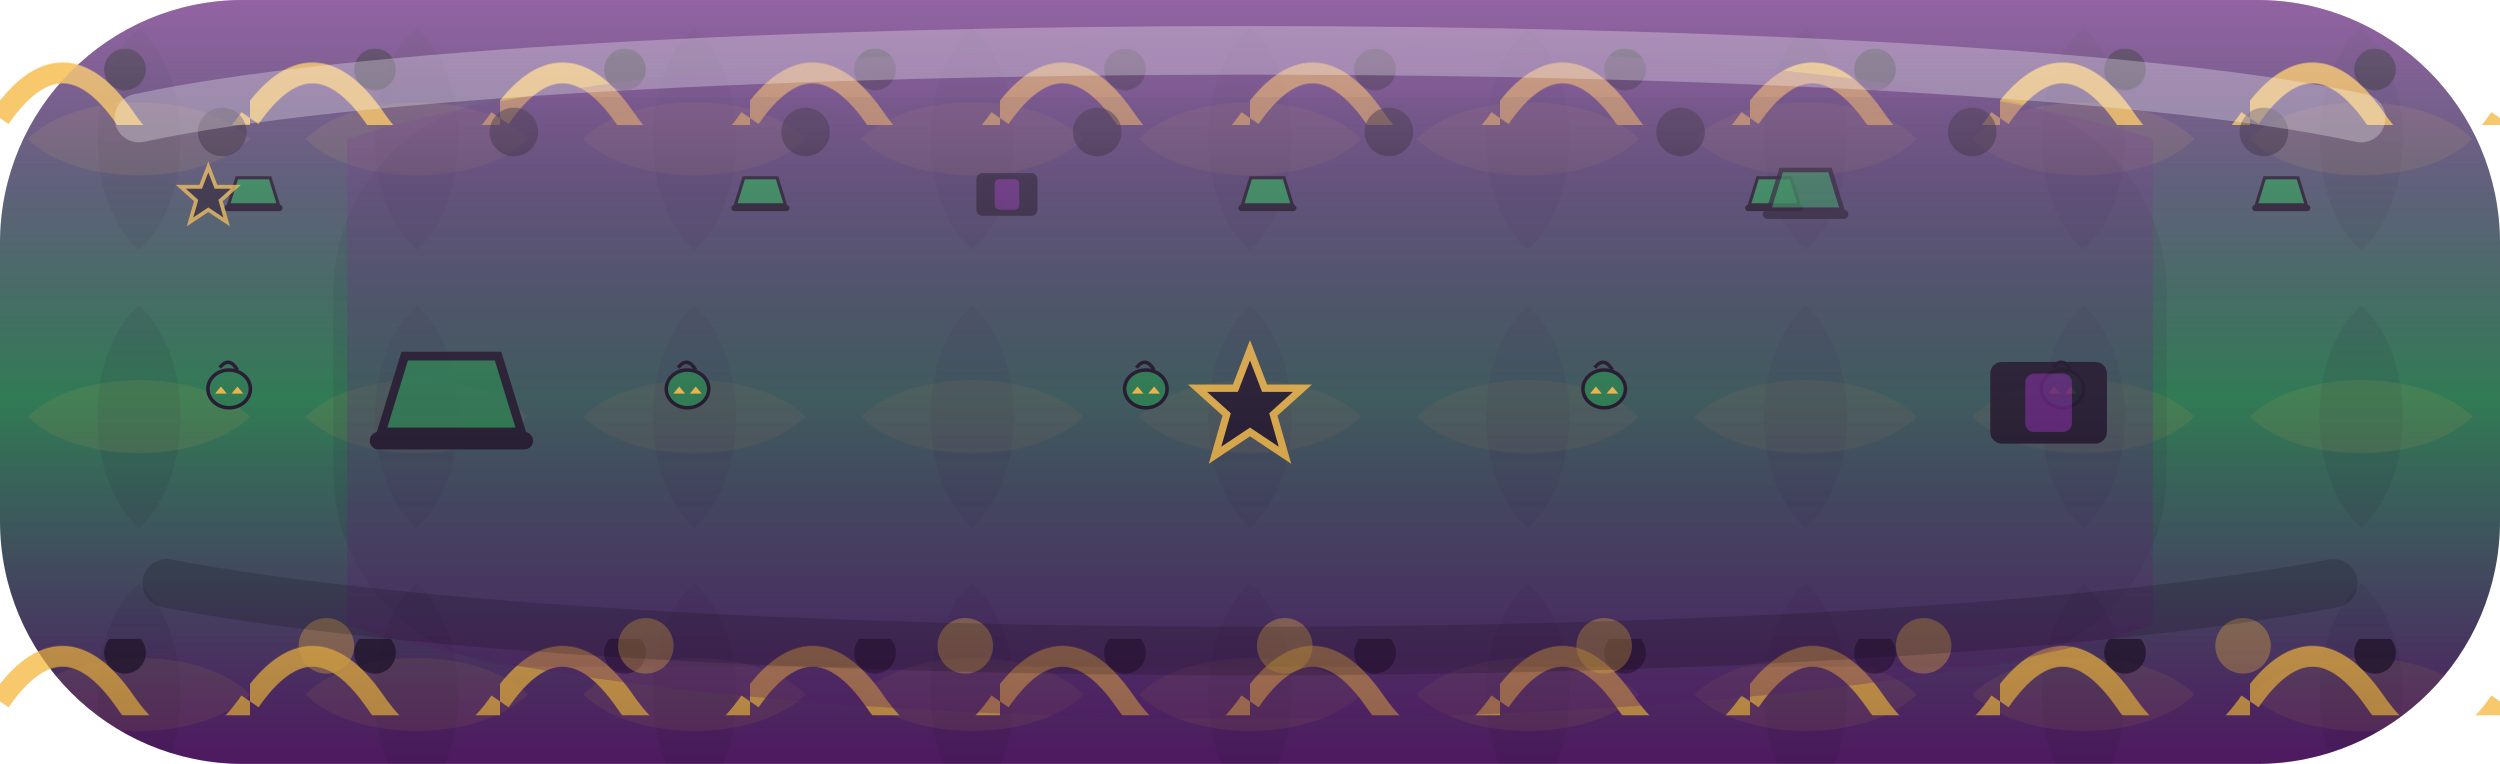
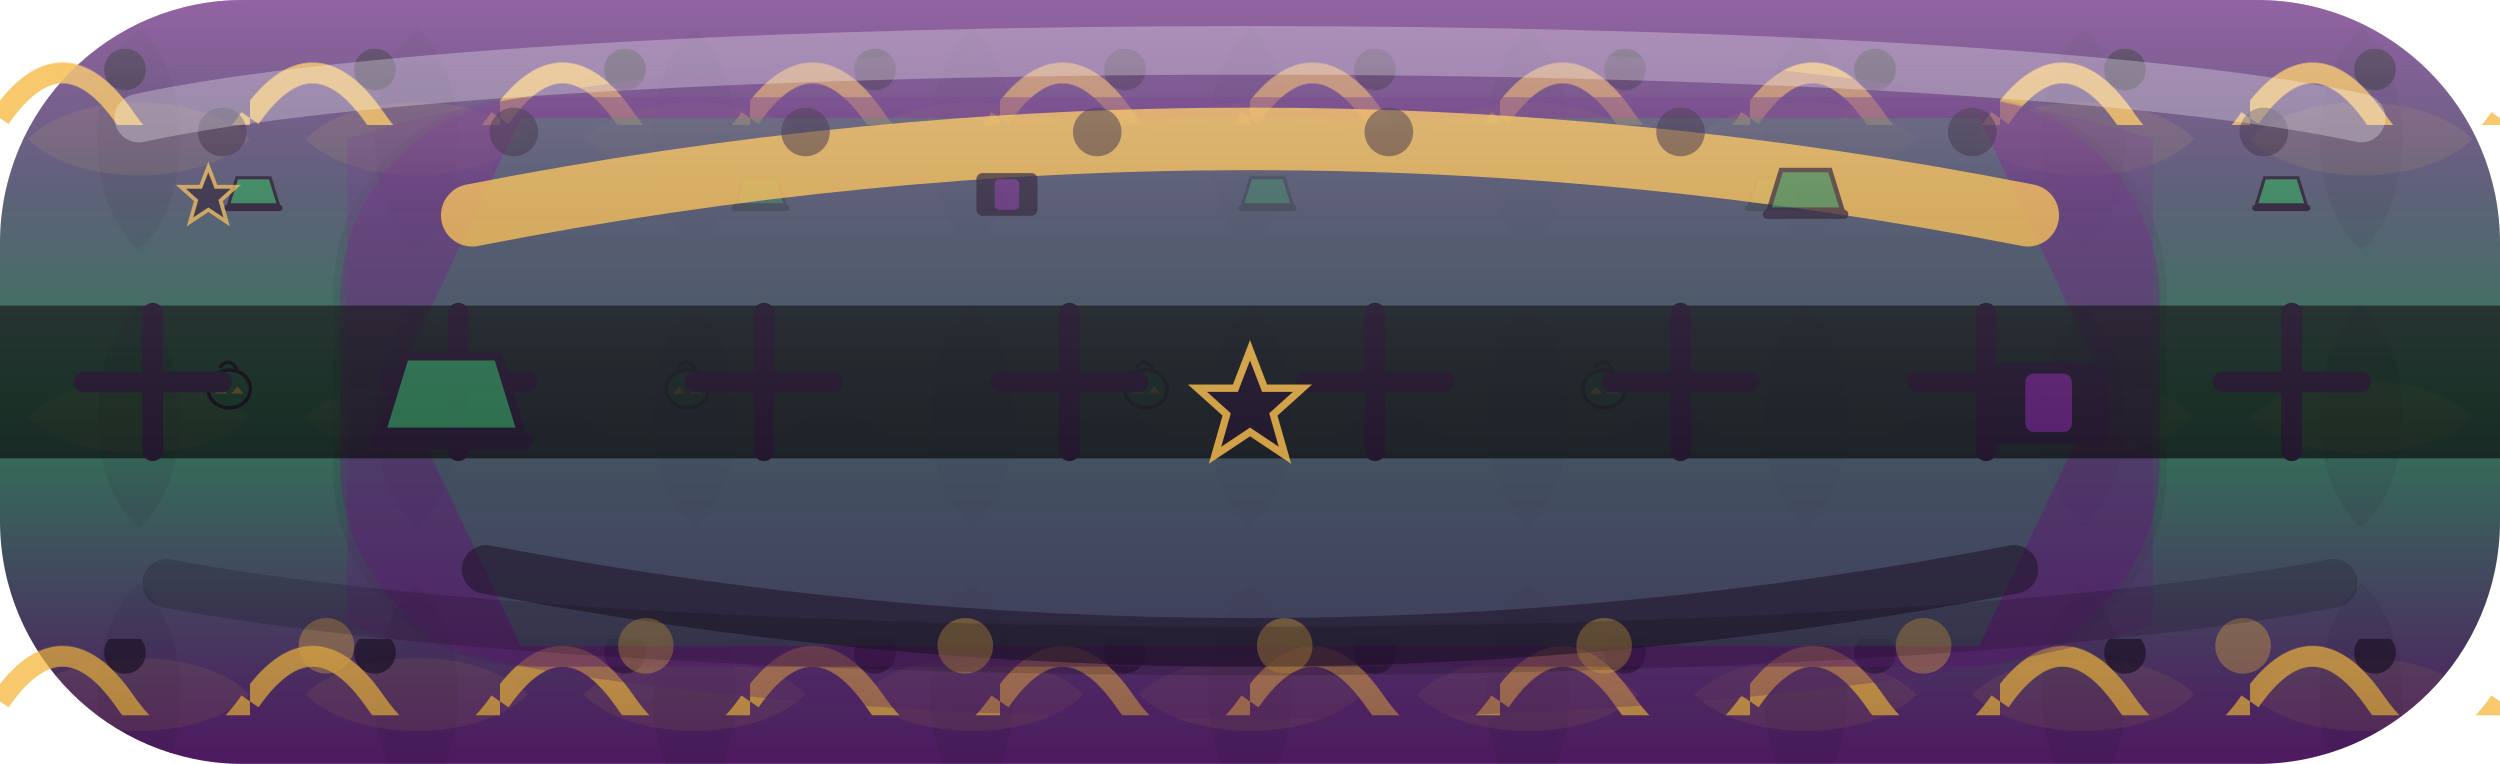
<svg xmlns="http://www.w3.org/2000/svg" width="720" height="220" viewBox="0 0 720 220">
  <defs>
    <linearGradient id="bg" x1="0" y1="0" x2="0" y2="1">
      <stop offset="0%" stop-color="#64207b" />
      <stop offset="52%" stop-color="#2d7d54" />
      <stop offset="100%" stop-color="#64207b" />
    </linearGradient>
    <linearGradient id="satin" x1="0" y1="0" x2="0" y2="1">
      <stop offset="0%" stop-color="rgba(255,255,255,0.30)" />
      <stop offset="24%" stop-color="rgba(255,255,255,0.12)" />
      <stop offset="70%" stop-color="rgba(0,0,0,0.06)" />
      <stop offset="100%" stop-color="rgba(0,0,0,0.22)" />
    </linearGradient>
    <pattern id="brocade-halloween3" width="80" height="80" patternUnits="userSpaceOnUse">
      <path d="M 40 8 C 56 22, 56 58, 40 72 C 24 58, 24 22, 40 8 Z" fill="#23162f" opacity="0.10" />
      <path d="M 8 40 C 22 26, 58 26, 72 40 C 58 54, 22 54, 8 40 Z" fill="#f6ba4b" opacity="0.10" />
    </pattern>
    <pattern id="trim-halloween3" width="72" height="42" patternUnits="userSpaceOnUse">
      <path d="M 0 34 Q 18 8 36 34 T 72 34" stroke="#f6ba4b" stroke-width="6" fill="none" opacity="0.9" />
      <circle cx="36" cy="20" r="6" fill="#23162f" opacity="0.84" />
    </pattern>
  </defs>
  <rect width="720" height="220" rx="70" fill="url(#bg)" />
  <rect x="0" y="0" width="720" height="220" rx="70" fill="url(#brocade-halloween3)" />
  <rect x="0" y="14" width="720" height="22" fill="url(#trim-halloween3)" opacity="0.90" />
  <rect x="0" y="184" width="720" height="22" fill="url(#trim-halloween3)" opacity="0.90" />
  <rect x="96" y="28" width="528" height="164" rx="56" fill="#23162f" opacity="0.10" />
  <path d="M 100 40 C 210 4, 510 4, 620 40 L 620 180 C 510 216, 210 216, 100 180 Z" fill="#64207b" opacity="0.30" />
  <g transform="translate(66 112)">
    <ellipse rx="6.12" ry="5.44" fill="#2d7d54" stroke="#23162f" stroke-width="1.02" />
    <path d="M -2.72 -6.12 Q 0 -9.52 2.38 -5.44" stroke="#23162f" stroke-width="1.02" fill="none" />
    <path d="M -2.38 -0.68 L -0.68 1.36 L -4.08 1.36 Z M 2.38 -0.68 L 0.68 1.36 L 4.08 1.36 Z" fill="#f6ba4b" />
  </g>
  <g transform="translate(198 112)">
    <ellipse rx="6.12" ry="5.44" fill="#2d7d54" stroke="#23162f" stroke-width="1.02" />
    <path d="M -2.72 -6.12 Q 0 -9.52 2.38 -5.44" stroke="#23162f" stroke-width="1.02" fill="none" />
    <path d="M -2.38 -0.68 L -0.68 1.36 L -4.08 1.36 Z M 2.38 -0.68 L 0.68 1.36 L 4.08 1.36 Z" fill="#f6ba4b" />
  </g>
  <g transform="translate(330 112)">
    <ellipse rx="6.12" ry="5.44" fill="#2d7d54" stroke="#23162f" stroke-width="1.02" />
    <path d="M -2.72 -6.12 Q 0 -9.52 2.38 -5.44" stroke="#23162f" stroke-width="1.02" fill="none" />
    <path d="M -2.38 -0.68 L -0.68 1.36 L -4.08 1.36 Z M 2.38 -0.68 L 0.68 1.36 L 4.08 1.36 Z" fill="#f6ba4b" />
  </g>
  <g transform="translate(462 112)">
    <ellipse rx="6.12" ry="5.44" fill="#2d7d54" stroke="#23162f" stroke-width="1.02" />
    <path d="M -2.72 -6.12 Q 0 -9.52 2.38 -5.44" stroke="#23162f" stroke-width="1.02" fill="none" />
    <path d="M -2.38 -0.68 L -0.68 1.36 L -4.08 1.36 Z M 2.38 -0.68 L 0.68 1.36 L 4.08 1.36 Z" fill="#f6ba4b" />
  </g>
  <g transform="translate(594 112)">
    <ellipse rx="6.12" ry="5.44" fill="#2d7d54" stroke="#23162f" stroke-width="1.02" />
    <path d="M -2.72 -6.12 Q 0 -9.52 2.38 -5.44" stroke="#23162f" stroke-width="1.02" fill="none" />
    <path d="M -2.38 -0.68 L -0.68 1.36 L -4.08 1.36 Z M 2.38 -0.68 L 0.68 1.36 L 4.08 1.36 Z" fill="#f6ba4b" />
  </g>
  <g transform="translate(73 56)">
    <path d="M -7.2 3 L 7.2 3 L 4.8 -4.8 L -4.8 -4.8 Z" fill="#2d7d54" stroke="#23162f" stroke-width="0.9" />
    <rect x="-8.4" y="3" width="16.8" height="1.8" rx="0.9" fill="#23162f" />
  </g>
  <g transform="translate(219 56)">
    <path d="M -7.2 3 L 7.2 3 L 4.8 -4.8 L -4.8 -4.8 Z" fill="#2d7d54" stroke="#23162f" stroke-width="0.9" />
    <rect x="-8.4" y="3" width="16.8" height="1.8" rx="0.9" fill="#23162f" />
  </g>
  <g transform="translate(365 56)">
    <path d="M -7.2 3 L 7.2 3 L 4.8 -4.8 L -4.8 -4.8 Z" fill="#2d7d54" stroke="#23162f" stroke-width="0.9" />
    <rect x="-8.4" y="3" width="16.8" height="1.8" rx="0.9" fill="#23162f" />
  </g>
  <g transform="translate(511 56)">
    <path d="M -7.2 3 L 7.2 3 L 4.8 -4.8 L -4.8 -4.8 Z" fill="#2d7d54" stroke="#23162f" stroke-width="0.9" />
    <rect x="-8.4" y="3" width="16.8" height="1.8" rx="0.9" fill="#23162f" />
  </g>
  <g transform="translate(657 56)">
    <path d="M -7.2 3 L 7.2 3 L 4.8 -4.8 L -4.8 -4.8 Z" fill="#2d7d54" stroke="#23162f" stroke-width="0.9" />
    <rect x="-8.4" y="3" width="16.8" height="1.8" rx="0.9" fill="#23162f" />
  </g>
+   <rect x="98" y="28" width="524" height="164" rx="58" fill="#64207b" opacity="0.42" />
+   <path d="M 150 34 L 570 34 L 606 110 L 570 186 L 150 186 L 114 110 Z" fill="#2d7d54" opacity="0.36" />
+   <rect x="0" y="88" width="720" height="44" fill="rgba(10,10,12,0.68)" />
+   <path d="M 136 62 Q 360 18 584 62" stroke="#f6ba4b" stroke-width="18" stroke-linecap="round" fill="none" opacity="0.80" />
+   <path d="M 140 164 Q 360 206 580 164" stroke="#23162f" stroke-width="14" stroke-linecap="round" fill="none" opacity="0.58" />
+   <g transform="translate(44 110) rotate(45)">
+     <line x1="-14" y1="-14" x2="14" y2="14" stroke="#23162f" stroke-width="6" stroke-linecap="round" />
+     <line x1="-14" y1="14" x2="14" y2="-14" stroke="#23162f" stroke-width="6" stroke-linecap="round" />
+   </g>
+   <g transform="translate(132 110) rotate(45)">
+     <line x1="-14" y1="-14" x2="14" y2="14" stroke="#23162f" stroke-width="6" stroke-linecap="round" />
+     <line x1="-14" y1="14" x2="14" y2="-14" stroke="#23162f" stroke-width="6" stroke-linecap="round" />
+   </g>
+   <g transform="translate(220 110) rotate(45)">
+     <line x1="-14" y1="-14" x2="14" y2="14" stroke="#23162f" stroke-width="6" stroke-linecap="round" />
+     <line x1="-14" y1="14" x2="14" y2="-14" stroke="#23162f" stroke-width="6" stroke-linecap="round" />
+   </g>
+   <g transform="translate(308 110) rotate(45)">
+     <line x1="-14" y1="-14" x2="14" y2="14" stroke="#23162f" stroke-width="6" stroke-linecap="round" />
+     <line x1="-14" y1="14" x2="14" y2="-14" stroke="#23162f" stroke-width="6" stroke-linecap="round" />
+   </g>
+   <g transform="translate(396 110) rotate(45)">
+     <line x1="-14" y1="-14" x2="14" y2="14" stroke="#23162f" stroke-width="6" stroke-linecap="round" />
+     <line x1="-14" y1="14" x2="14" y2="-14" stroke="#23162f" stroke-width="6" stroke-linecap="round" />
+   </g>
+   <g transform="translate(484 110) rotate(45)">
+     <line x1="-14" y1="-14" x2="14" y2="14" stroke="#23162f" stroke-width="6" stroke-linecap="round" />
+     <line x1="-14" y1="14" x2="14" y2="-14" stroke="#23162f" stroke-width="6" stroke-linecap="round" />
+   </g>
+   <g transform="translate(572 110) rotate(45)">
+     <line x1="-14" y1="-14" x2="14" y2="14" stroke="#23162f" stroke-width="6" stroke-linecap="round" />
+     <line x1="-14" y1="14" x2="14" y2="-14" stroke="#23162f" stroke-width="6" stroke-linecap="round" />
+   </g>
+   <g transform="translate(660 110) rotate(45)">
+     <line x1="-14" y1="-14" x2="14" y2="14" stroke="#23162f" stroke-width="6" stroke-linecap="round" />
+     <line x1="-14" y1="14" x2="14" y2="-14" stroke="#23162f" stroke-width="6" stroke-linecap="round" />
+   </g>
  <g opacity="0.74">
    <g transform="translate(60 56)">
      <path d="M 0 -7.92 L 2.2 -2.2 L 7.92 -2.2 L 3.52 1.76 L 5.28 7.92 L 0 4.4 L -5.28 7.92 L -3.52 1.76 L -7.92 -2.2 L -2.2 -2.2 Z" fill="#23162f" stroke="#f6ba4b" stroke-width="1.1" />
    </g>
    <g transform="translate(290 56)">
      <rect x="-8.8" y="-6.16" width="17.6" height="12.32" rx="1.76" fill="#23162f" />
      <rect x="-3.52" y="-4.4" width="7.04" height="8.8" rx="1.32" fill="#64207b" />
    </g>
    <g transform="translate(520 56)">
      <path d="M -10.56 4.4 L 10.56 4.4 L 7.04 -7.04 L -7.04 -7.04 Z" fill="#2d7d54" stroke="#23162f" stroke-width="1.32" />
      <rect x="-12.32" y="4.4" width="24.64" height="2.64" rx="1.32" fill="#23162f" />
    </g>
  </g>
  <g opacity="0.88">
    <g transform="translate(130 116)">
      <path d="M -20.16 8.4 L 20.16 8.4 L 13.44 -13.44 L -13.44 -13.44 Z" fill="#2d7d54" stroke="#23162f" stroke-width="2.52" />
      <rect x="-23.52" y="8.4" width="47.04" height="5.04" rx="2.52" fill="#23162f" />
    </g>
    <g transform="translate(360 116)">
      <path d="M 0 -15.12 L 4.2 -4.2 L 15.12 -4.2 L 6.72 3.36 L 10.08 15.12 L 0 8.4 L -10.08 15.12 L -6.72 3.36 L -15.12 -4.2 L -4.2 -4.2 Z" fill="#23162f" stroke="#f6ba4b" stroke-width="2.1" />
    </g>
    <g transform="translate(590 116)">
      <rect x="-16.8" y="-11.76" width="33.6" height="23.52" rx="3.36" fill="#23162f" />
      <rect x="-6.72" y="-8.4" width="13.44" height="16.8" rx="2.52" fill="#64207b" />
    </g>
  </g>
  <g opacity="0.74">
    <circle cx="64" cy="38" r="7" fill="#23162f" opacity="0.7" />
    <circle cx="148" cy="38" r="7" fill="#23162f" opacity="0.7" />
    <circle cx="232" cy="38" r="7" fill="#23162f" opacity="0.7" />
    <circle cx="316" cy="38" r="7" fill="#23162f" opacity="0.7" />
    <circle cx="400" cy="38" r="7" fill="#23162f" opacity="0.7" />
    <circle cx="484" cy="38" r="7" fill="#23162f" opacity="0.7" />
    <circle cx="568" cy="38" r="7" fill="#23162f" opacity="0.7" />
    <circle cx="652" cy="38" r="7" fill="#23162f" opacity="0.7" />
  </g>
  <g opacity="0.64">
    <circle cx="94" cy="186" r="8" fill="#f6ba4b" opacity="0.62" />
    <circle cx="186" cy="186" r="8" fill="#f6ba4b" opacity="0.62" />
    <circle cx="278" cy="186" r="8" fill="#f6ba4b" opacity="0.62" />
    <circle cx="370" cy="186" r="8" fill="#f6ba4b" opacity="0.62" />
    <circle cx="462" cy="186" r="8" fill="#f6ba4b" opacity="0.62" />
    <circle cx="554" cy="186" r="8" fill="#f6ba4b" opacity="0.62" />
    <circle cx="646" cy="186" r="8" fill="#f6ba4b" opacity="0.62" />
  </g>
  <rect x="0" y="0" width="720" height="220" rx="70" fill="url(#satin)" />
  <path d="M 40 34 C 160 8, 560 8, 680 34" stroke="rgba(255,255,255,0.28)" stroke-width="14" stroke-linecap="round" fill="none" />
  <path d="M 48 168 C 184 194, 536 194, 672 168" stroke="rgba(0,0,0,0.16)" stroke-width="14" stroke-linecap="round" fill="none" />
</svg>
